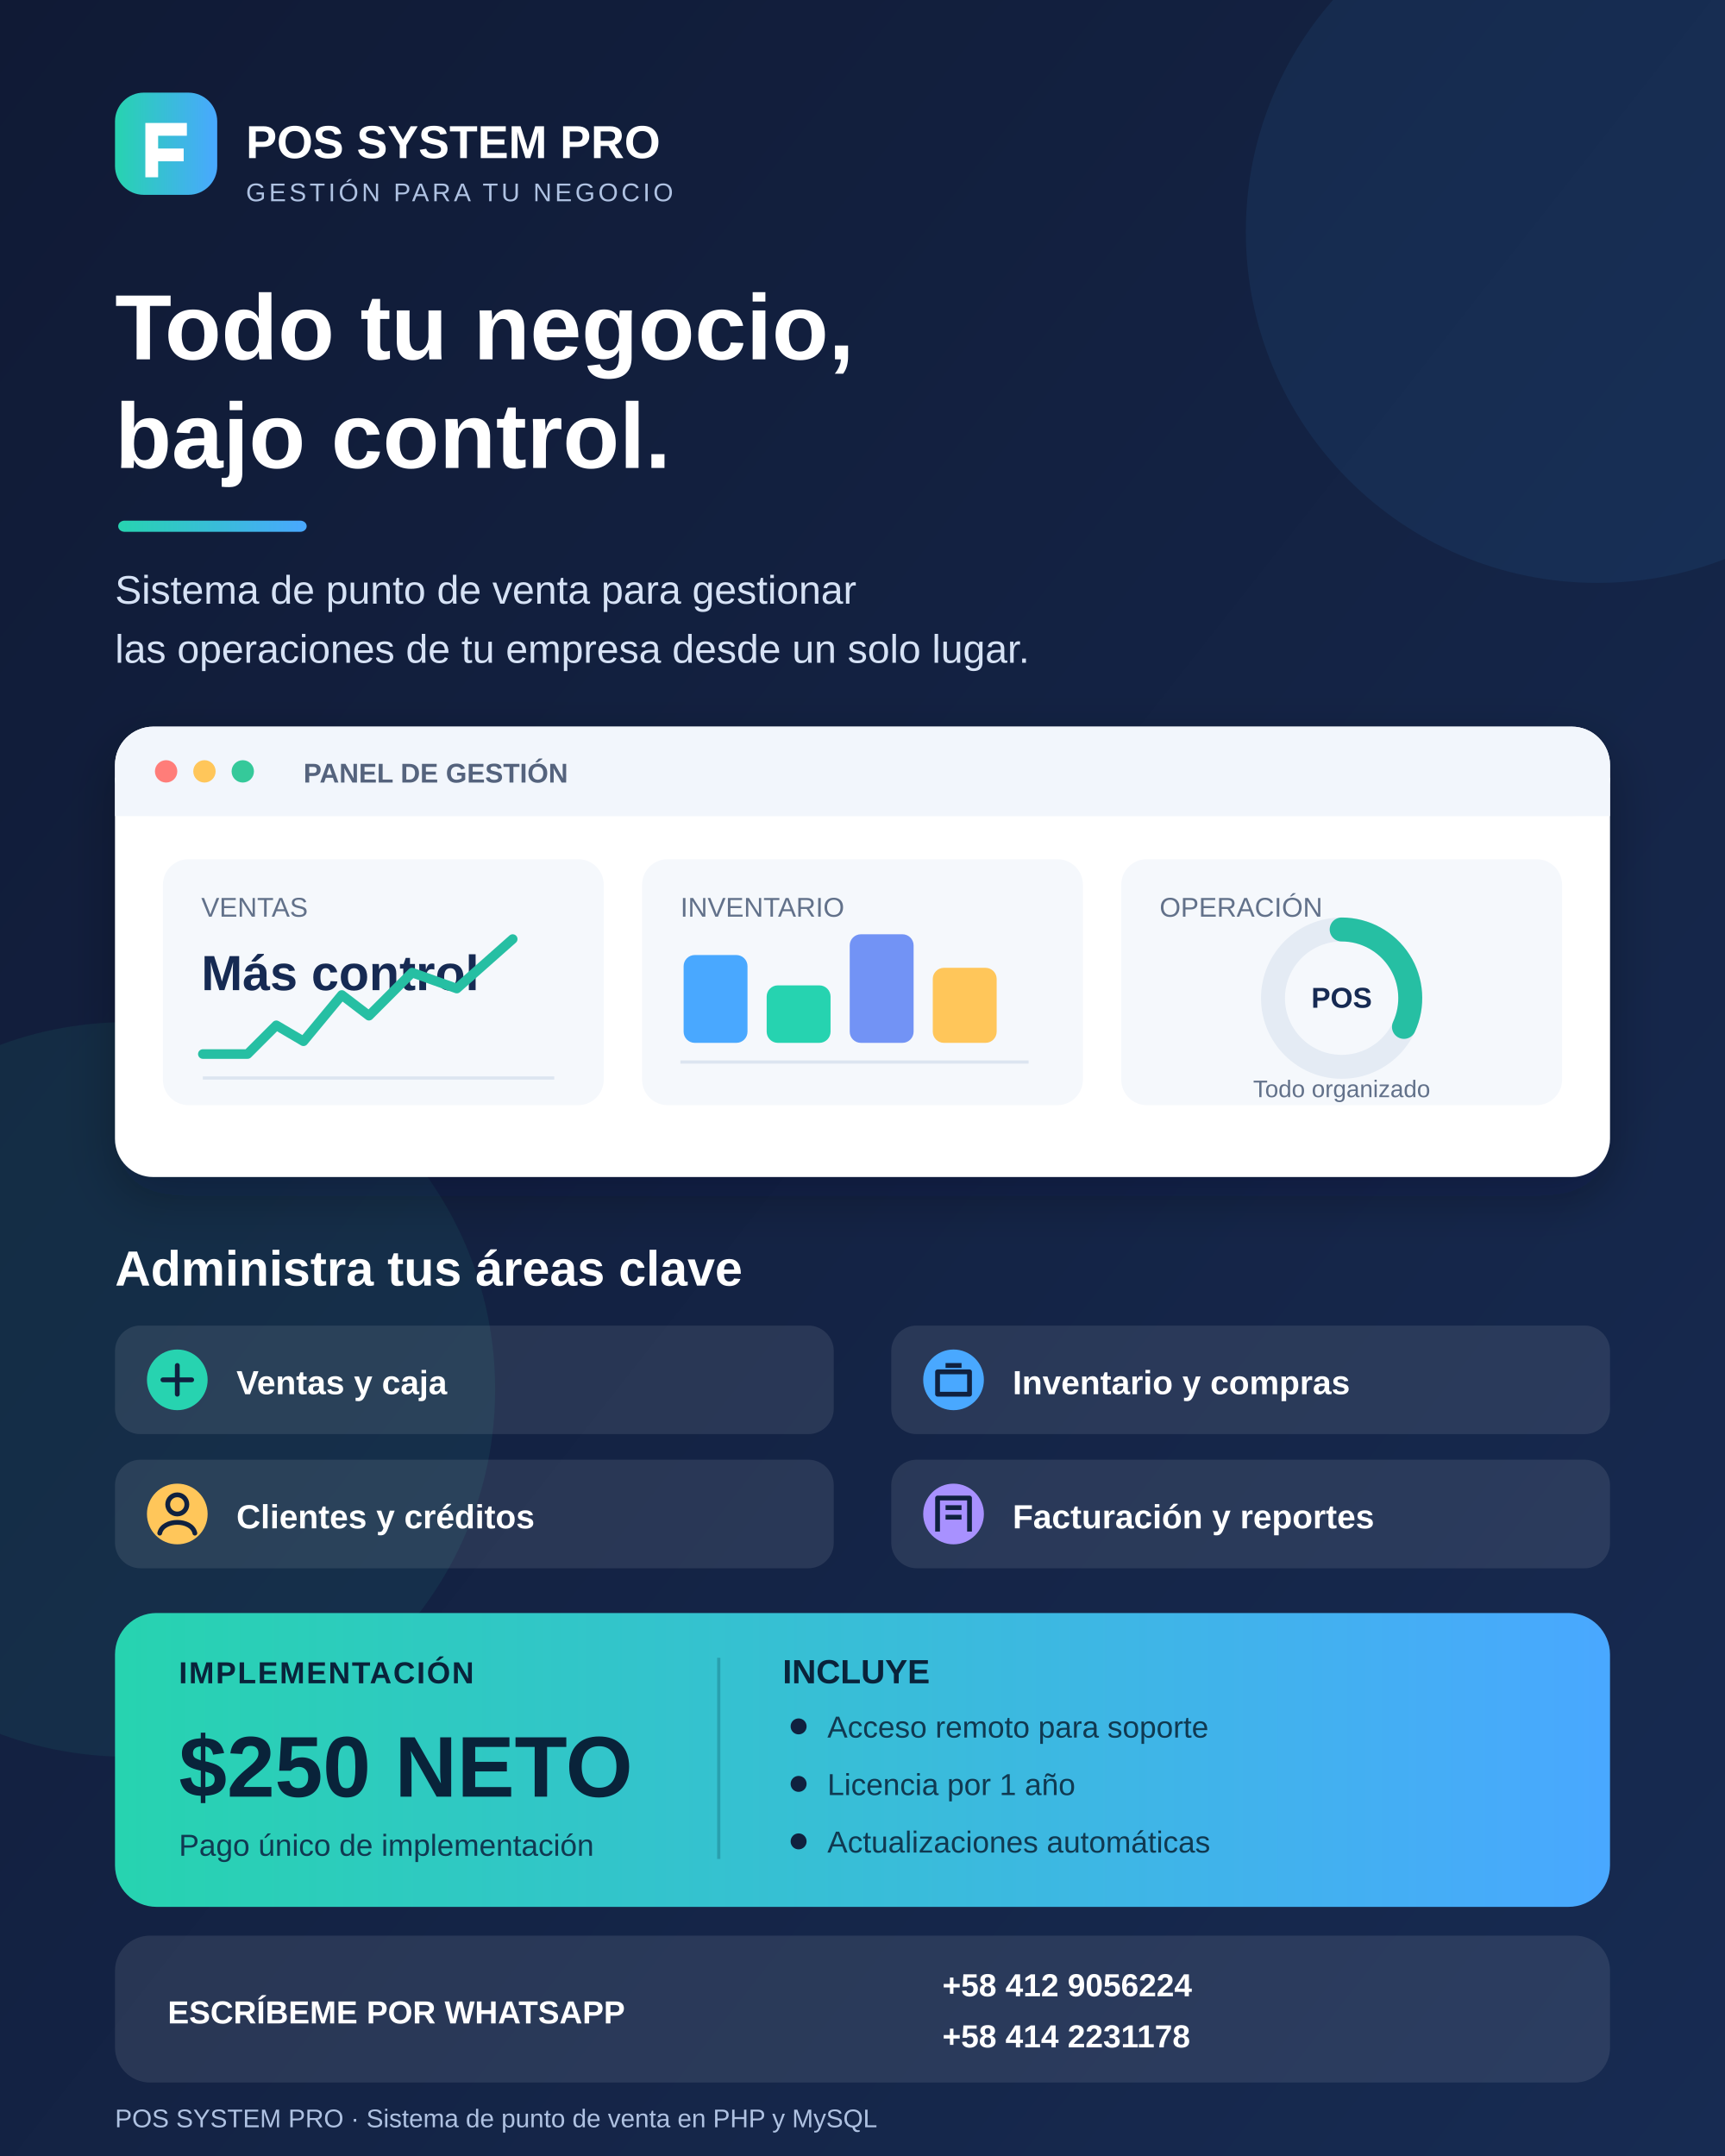
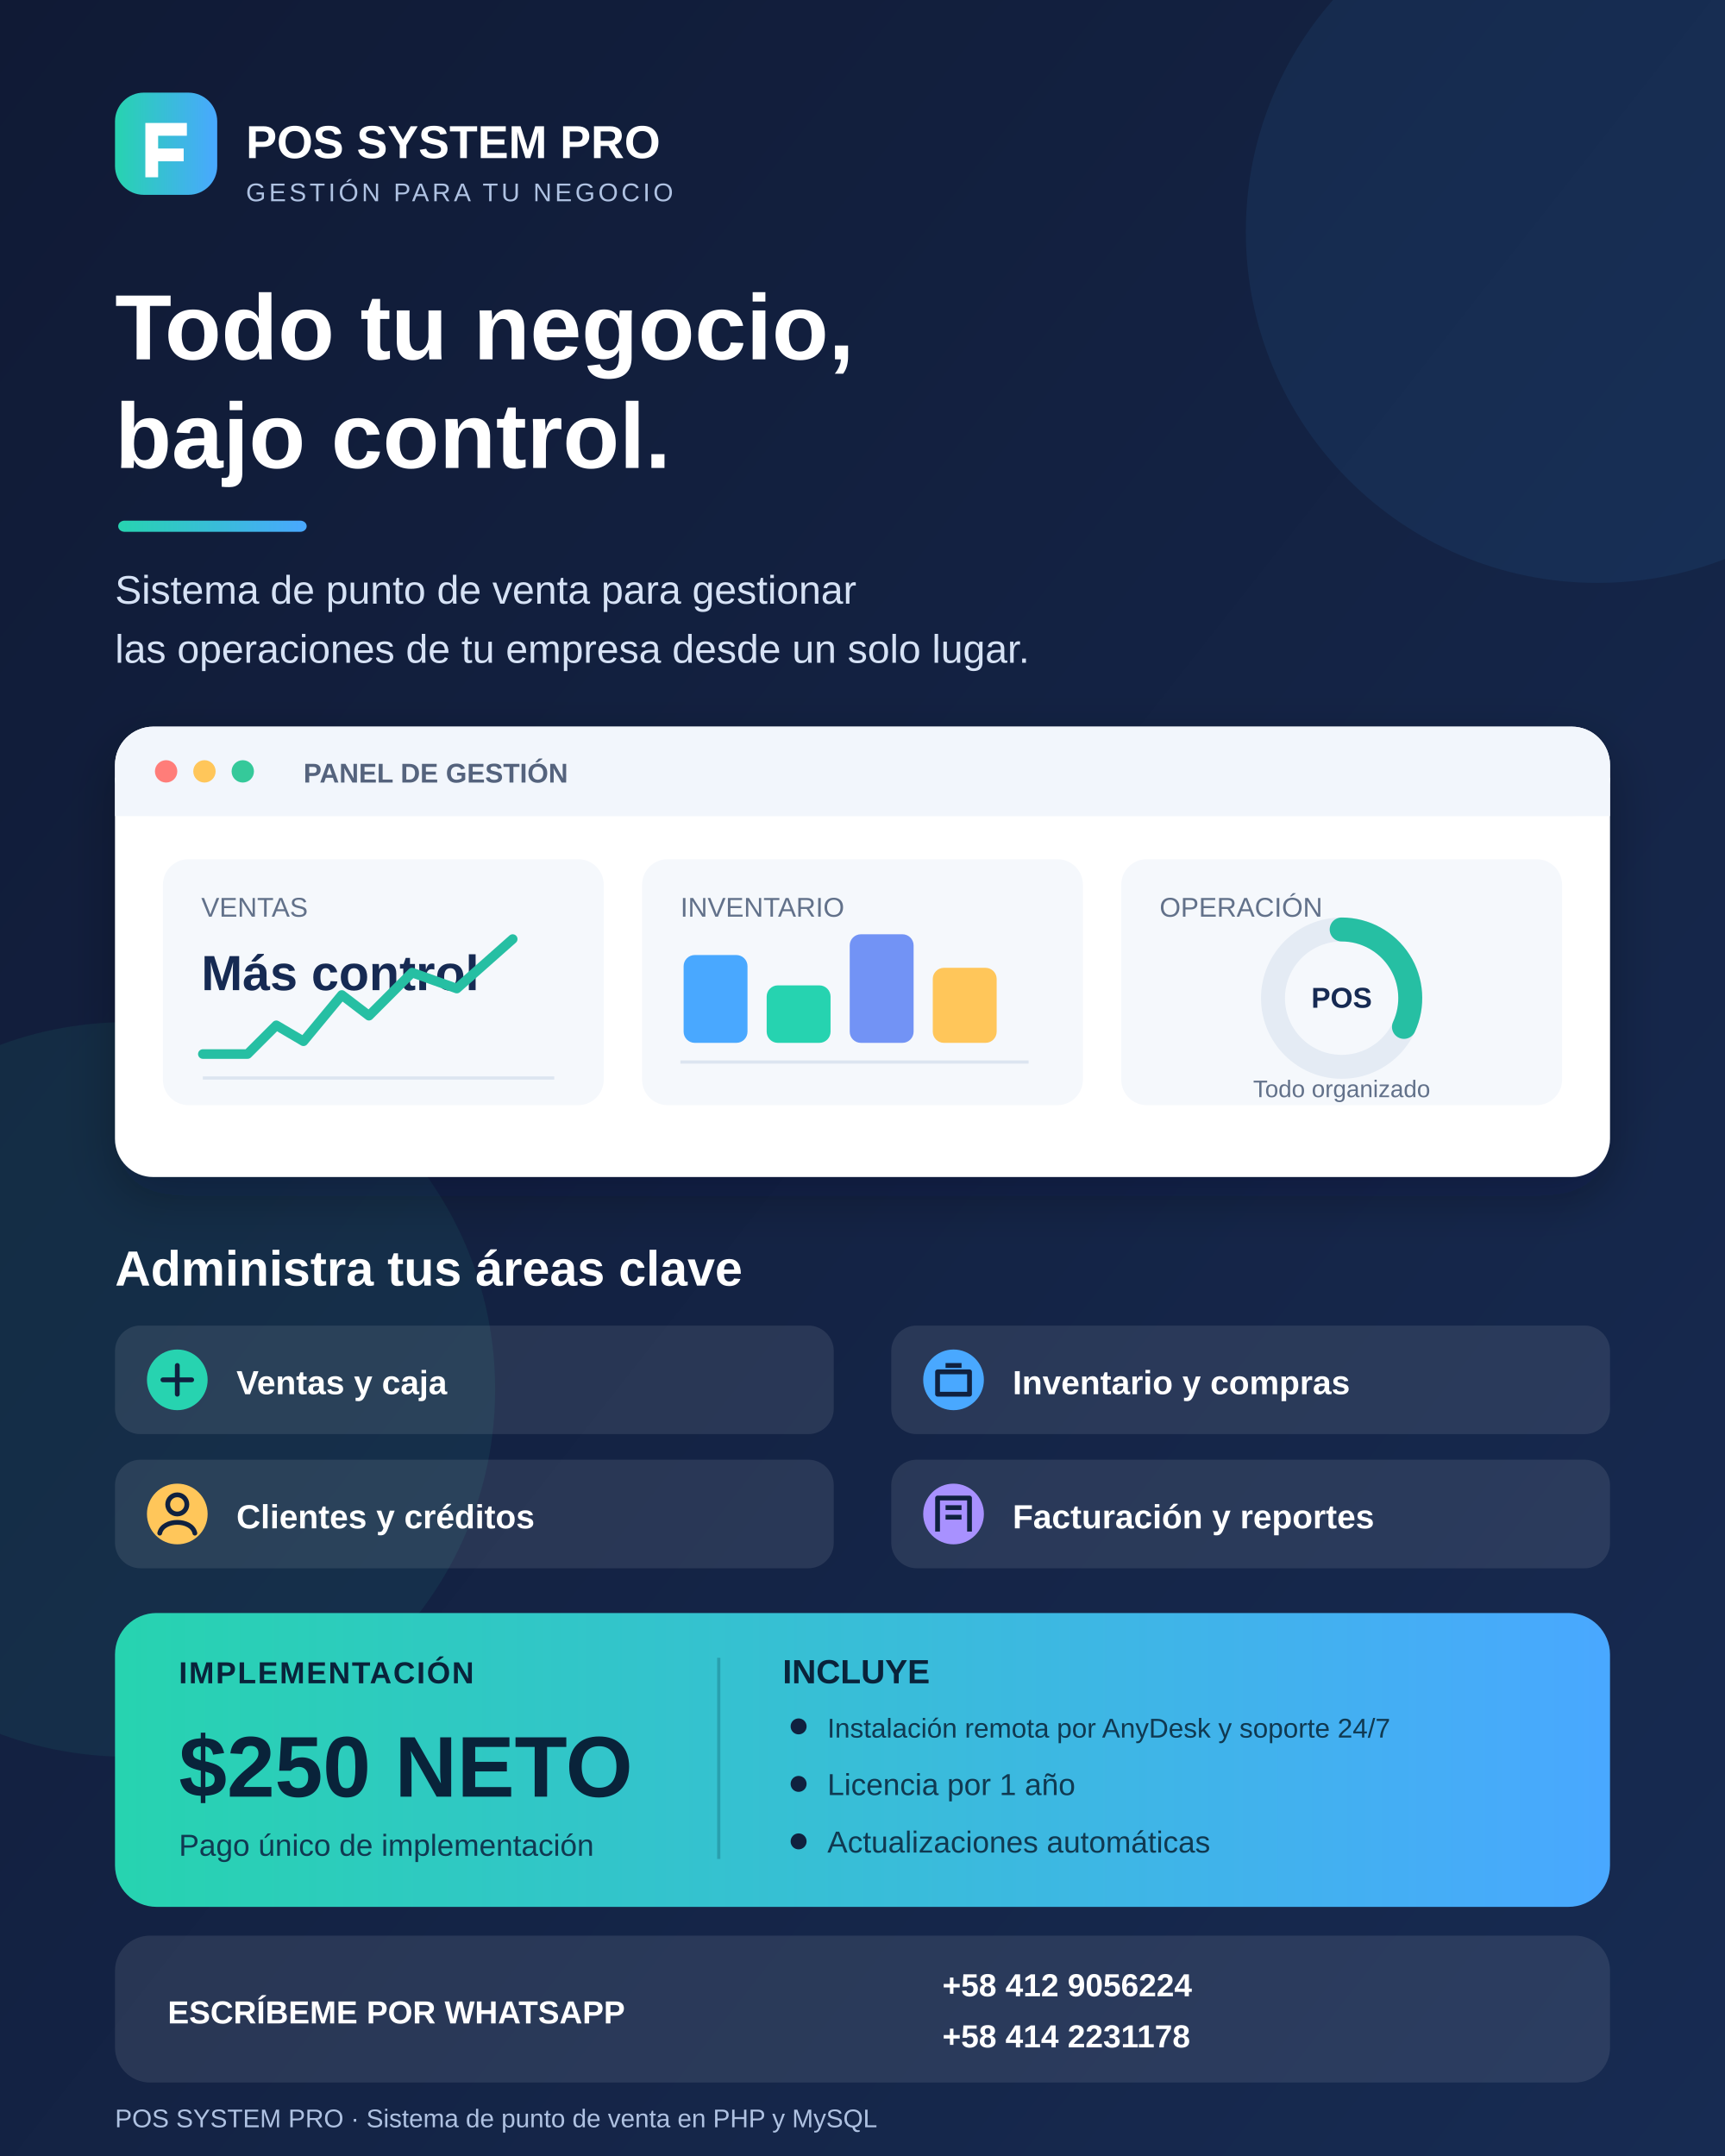
<svg xmlns="http://www.w3.org/2000/svg" width="1080" height="1350" viewBox="0 0 1080 1350">
  <defs>
    <linearGradient id="background" x1="0" y1="0" x2="1" y2="1">
      <stop offset="0" stop-color="#101A35" />
      <stop offset="1" stop-color="#172B52" />
    </linearGradient>
    <linearGradient id="accent" x1="0" y1="0" x2="1" y2="0">
      <stop offset="0" stop-color="#27D3B0" />
      <stop offset="1" stop-color="#49A8FF" />
    </linearGradient>
    <filter id="shadow" x="-20%" y="-20%" width="140%" height="150%">
      <feDropShadow dx="0" dy="12" stdDeviation="16" flood-color="#071126" flood-opacity=".28" />
    </filter>
  </defs>
  <rect width="1080" height="1350" fill="url(#background)" />
  <circle cx="1000" cy="145" r="220" fill="#2879B8" opacity=".12" />
  <circle cx="80" cy="870" r="230" fill="#20C8A2" opacity=".08" />
  <rect x="72" y="58" width="64" height="64" rx="18" fill="url(#accent)" />
  <path d="M91 77h26v8H99v8h16v8H99v10h-8z" fill="#fff" />
  <text x="154" y="99" fill="#FFFFFF" font-family="Arial, sans-serif" font-size="29" font-weight="700">POS SYSTEM PRO</text>
  <text x="154" y="126" fill="#AFC2E2" font-family="Arial, sans-serif" font-size="16" letter-spacing="2">GESTIÓN PARA TU NEGOCIO</text>
  <text x="72" y="225" fill="#FFFFFF" font-family="Arial, sans-serif" font-size="58" font-weight="800">
    <tspan x="72" dy="0">Todo tu negocio,</tspan>
    <tspan x="72" dy="68">bajo control.</tspan>
  </text>
  <rect x="74" y="326" width="118" height="7" rx="4" fill="url(#accent)" />
  <text x="72" y="378" fill="#D6E2F5" font-family="Arial, sans-serif" font-size="25">
    <tspan x="72" dy="0">Sistema de punto de venta para gestionar</tspan>
    <tspan x="72" dy="37">las operaciones de tu empresa desde un solo lugar.</tspan>
  </text>
  <g filter="url(#shadow)">
    <rect x="72" y="455" width="936" height="282" rx="24" fill="#FFFFFF" />
    <rect x="72" y="455" width="936" height="56" rx="24" fill="#F2F6FC" />
    <path d="M72 487v24h936v-24" fill="#F2F6FC" />
    <circle cx="104" cy="483" r="7" fill="#FF7D79" />
    <circle cx="128" cy="483" r="7" fill="#FFC65A" />
    <circle cx="152" cy="483" r="7" fill="#35C99A" />
    <text x="190" y="490" fill="#54647D" font-family="Arial, sans-serif" font-size="17" font-weight="700">PANEL DE GESTIÓN</text>
    <rect x="102" y="538" width="276" height="154" rx="16" fill="#F5F8FC" />
    <text x="126" y="574" fill="#62718A" font-family="Arial, sans-serif" font-size="17">VENTAS</text>
    <text x="126" y="620" fill="#172B52" font-family="Arial, sans-serif" font-size="31" font-weight="700">Más control</text>
    <path d="M127 660h28l18-18 17 10 24-29 17 13 27-27 28 10 35-31" fill="none" stroke="#27BFA3" stroke-width="6" stroke-linecap="round" stroke-linejoin="round" />
    <path d="M127 675h220" stroke="#DCE5F0" stroke-width="2" />
    <rect x="402" y="538" width="276" height="154" rx="16" fill="#F5F8FC" />
    <text x="426" y="574" fill="#62718A" font-family="Arial, sans-serif" font-size="17">INVENTARIO</text>
    <rect x="428" y="598" width="40" height="55" rx="7" fill="#48A8FF" />
    <rect x="480" y="617" width="40" height="36" rx="7" fill="#27D3B0" />
    <rect x="532" y="585" width="40" height="68" rx="7" fill="#7293F5" />
    <rect x="584" y="606" width="40" height="47" rx="7" fill="#FFC65A" />
    <path d="M426 665h218" stroke="#DCE5F0" stroke-width="2" />
    <rect x="702" y="538" width="276" height="154" rx="16" fill="#F5F8FC" />
    <text x="726" y="574" fill="#62718A" font-family="Arial, sans-serif" font-size="17">OPERACIÓN</text>
    <circle cx="840" cy="625" r="43" fill="none" stroke="#E4EBF4" stroke-width="15" />
    <path d="M840 582a43 43 0 0 1 39 61" fill="none" stroke="#27BFA3" stroke-width="15" stroke-linecap="round" />
    <text x="840" y="631" fill="#172B52" font-family="Arial, sans-serif" font-size="18" font-weight="700" text-anchor="middle">POS</text>
    <text x="840" y="687" fill="#62718A" font-family="Arial, sans-serif" font-size="15" text-anchor="middle">Todo organizado</text>
  </g>
  <text x="72" y="805" fill="#FFFFFF" font-family="Arial, sans-serif" font-size="31" font-weight="700">Administra tus áreas clave</text>
  <g font-family="Arial, sans-serif">
    <rect x="72" y="830" width="450" height="68" rx="16" fill="#FFFFFF" opacity=".09" />
    <circle cx="111" cy="864" r="19" fill="#27D3B0" />
    <path d="M102 864h18M111 855v18" stroke="#10213F" stroke-width="3" stroke-linecap="round" />
    <text x="148" y="873" fill="#FFFFFF" font-size="21" font-weight="700">Ventas y caja</text>
    <rect x="558" y="830" width="450" height="68" rx="16" fill="#FFFFFF" opacity=".09" />
    <circle cx="597" cy="864" r="19" fill="#49A8FF" />
    <path d="M587 859h20v14h-20zM592 855h10" fill="none" stroke="#10213F" stroke-width="3" stroke-linejoin="round" />
    <text x="634" y="873" fill="#FFFFFF" font-size="21" font-weight="700">Inventario y compras</text>
    <rect x="72" y="914" width="450" height="68" rx="16" fill="#FFFFFF" opacity=".09" />
    <circle cx="111" cy="948" r="19" fill="#FFC65A" />
    <circle cx="111" cy="942" r="6" fill="none" stroke="#10213F" stroke-width="3" />
    <path d="M100 960c2-9 20-9 22 0" fill="none" stroke="#10213F" stroke-width="3" stroke-linecap="round" />
    <text x="148" y="957" fill="#FFFFFF" font-size="21" font-weight="700">Clientes y créditos</text>
    <rect x="558" y="914" width="450" height="68" rx="16" fill="#FFFFFF" opacity=".09" />
    <circle cx="597" cy="948" r="19" fill="#A891FF" />
    <path d="M587 959v-21h20v21M592 944h10M592 950h10" fill="none" stroke="#10213F" stroke-width="3" stroke-linejoin="round" />
    <text x="634" y="957" fill="#FFFFFF" font-size="21" font-weight="700">Facturación y reportes</text>
  </g>
  <rect x="72" y="1010" width="936" height="184" rx="26" fill="url(#accent)" />
  <text x="112" y="1054" fill="#09233A" font-family="Arial, sans-serif" font-size="19" font-weight="700" letter-spacing="1">IMPLEMENTACIÓN</text>
  <text x="112" y="1125" fill="#09233A" font-family="Arial, sans-serif" font-size="54" font-weight="800">$250 NETO</text>
  <text x="112" y="1162" fill="#103951" font-family="Arial, sans-serif" font-size="19">Pago único de implementación</text>
  <path d="M450 1038v126" stroke="#0B5262" stroke-opacity=".3" stroke-width="2" />
  <text x="490" y="1054" fill="#09233A" font-family="Arial, sans-serif" font-size="21" font-weight="800">INCLUYE</text>
  <circle cx="500" cy="1081" r="5" fill="#10213F" />
-   <text x="518" y="1088" fill="#103951" font-family="Arial, sans-serif" font-size="19">Acceso remoto para soporte</text>
+   <text x="518" y="1088" fill="#103951" font-family="Arial, sans-serif" font-size="17">Instalación remota por AnyDesk y soporte 24/7</text>
  <circle cx="500" cy="1117" r="5" fill="#10213F" />
  <text x="518" y="1124" fill="#103951" font-family="Arial, sans-serif" font-size="19">Licencia por 1 año</text>
  <circle cx="500" cy="1153" r="5" fill="#10213F" />
  <text x="518" y="1160" fill="#103951" font-family="Arial, sans-serif" font-size="19">Actualizaciones automáticas</text>
  <rect x="72" y="1212" width="936" height="92" rx="22" fill="#FFFFFF" opacity=".09" />
  <text x="105" y="1267" fill="#FFFFFF" font-family="Arial, sans-serif" font-size="20" font-weight="700">ESCRÍBEME POR WHATSAPP</text>
  <text x="590" y="1250" fill="#FFFFFF" font-family="Arial, sans-serif" font-size="20" font-weight="700">+58 412 9056224</text>
  <text x="590" y="1282" fill="#FFFFFF" font-family="Arial, sans-serif" font-size="20" font-weight="700">+58 414 2231178</text>
  <text x="72" y="1332" fill="#AFC2E2" font-family="Arial, sans-serif" font-size="16">POS SYSTEM PRO · Sistema de punto de venta en PHP y MySQL</text>
</svg>
